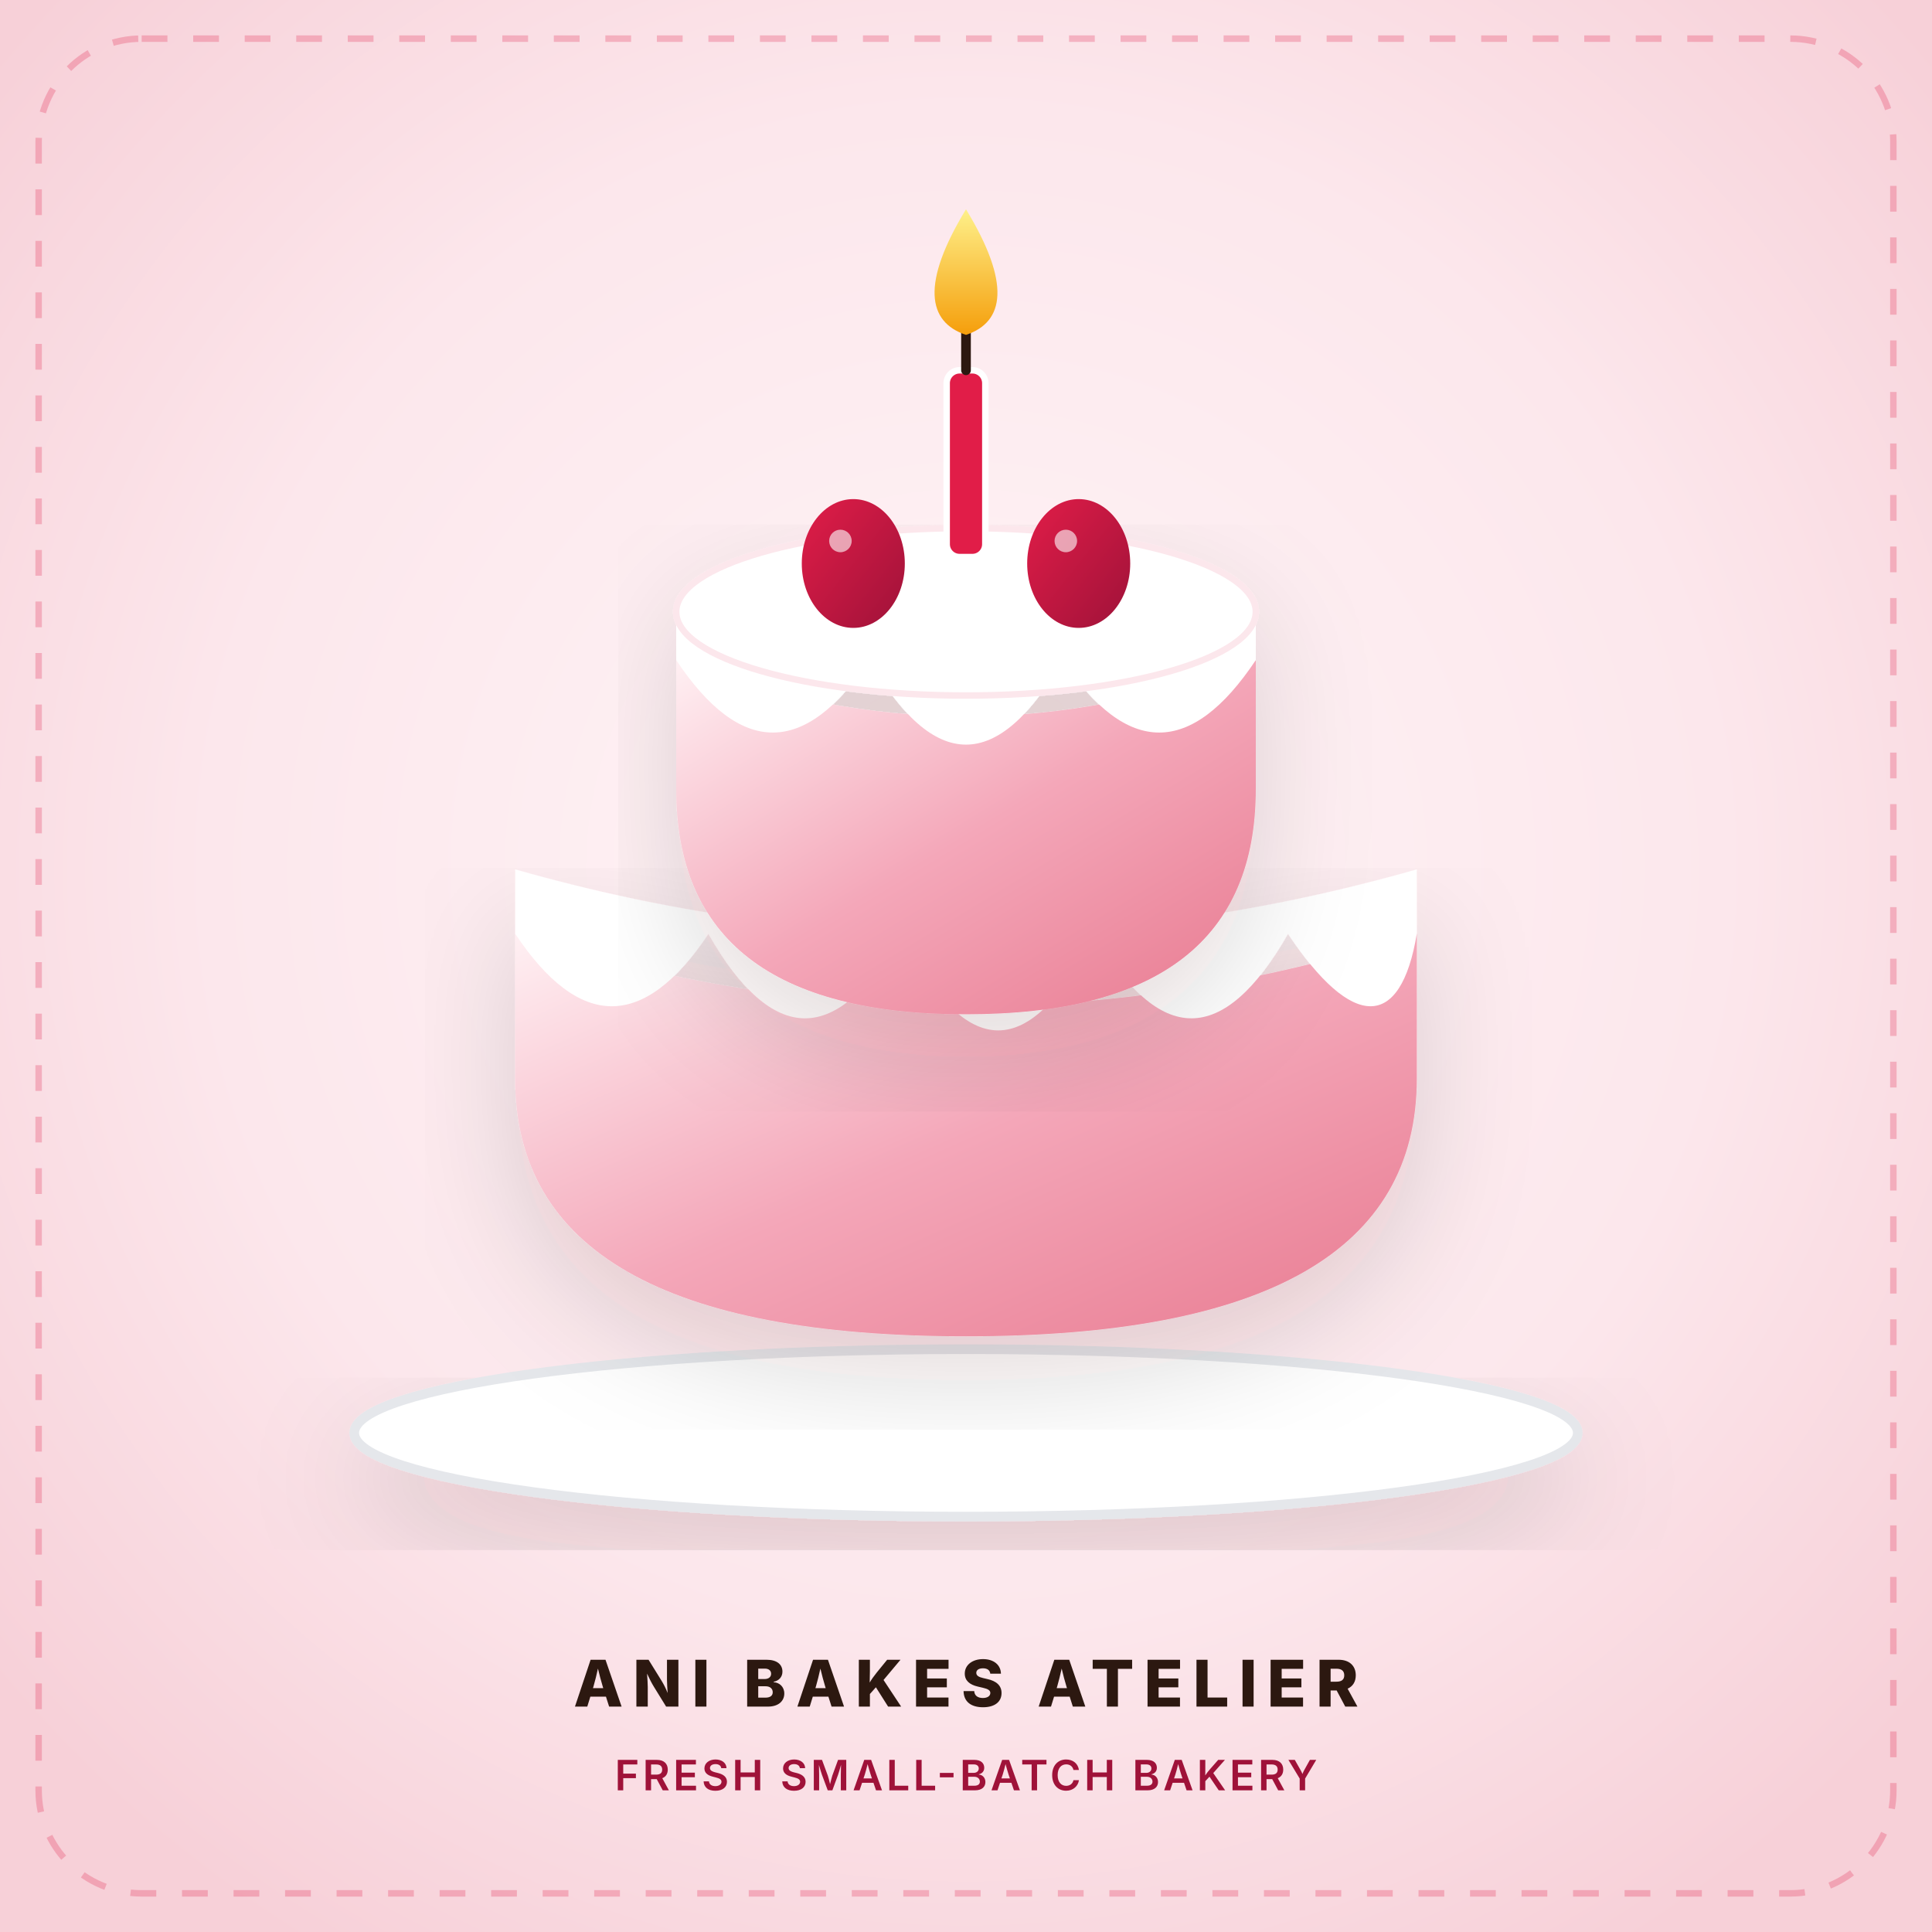
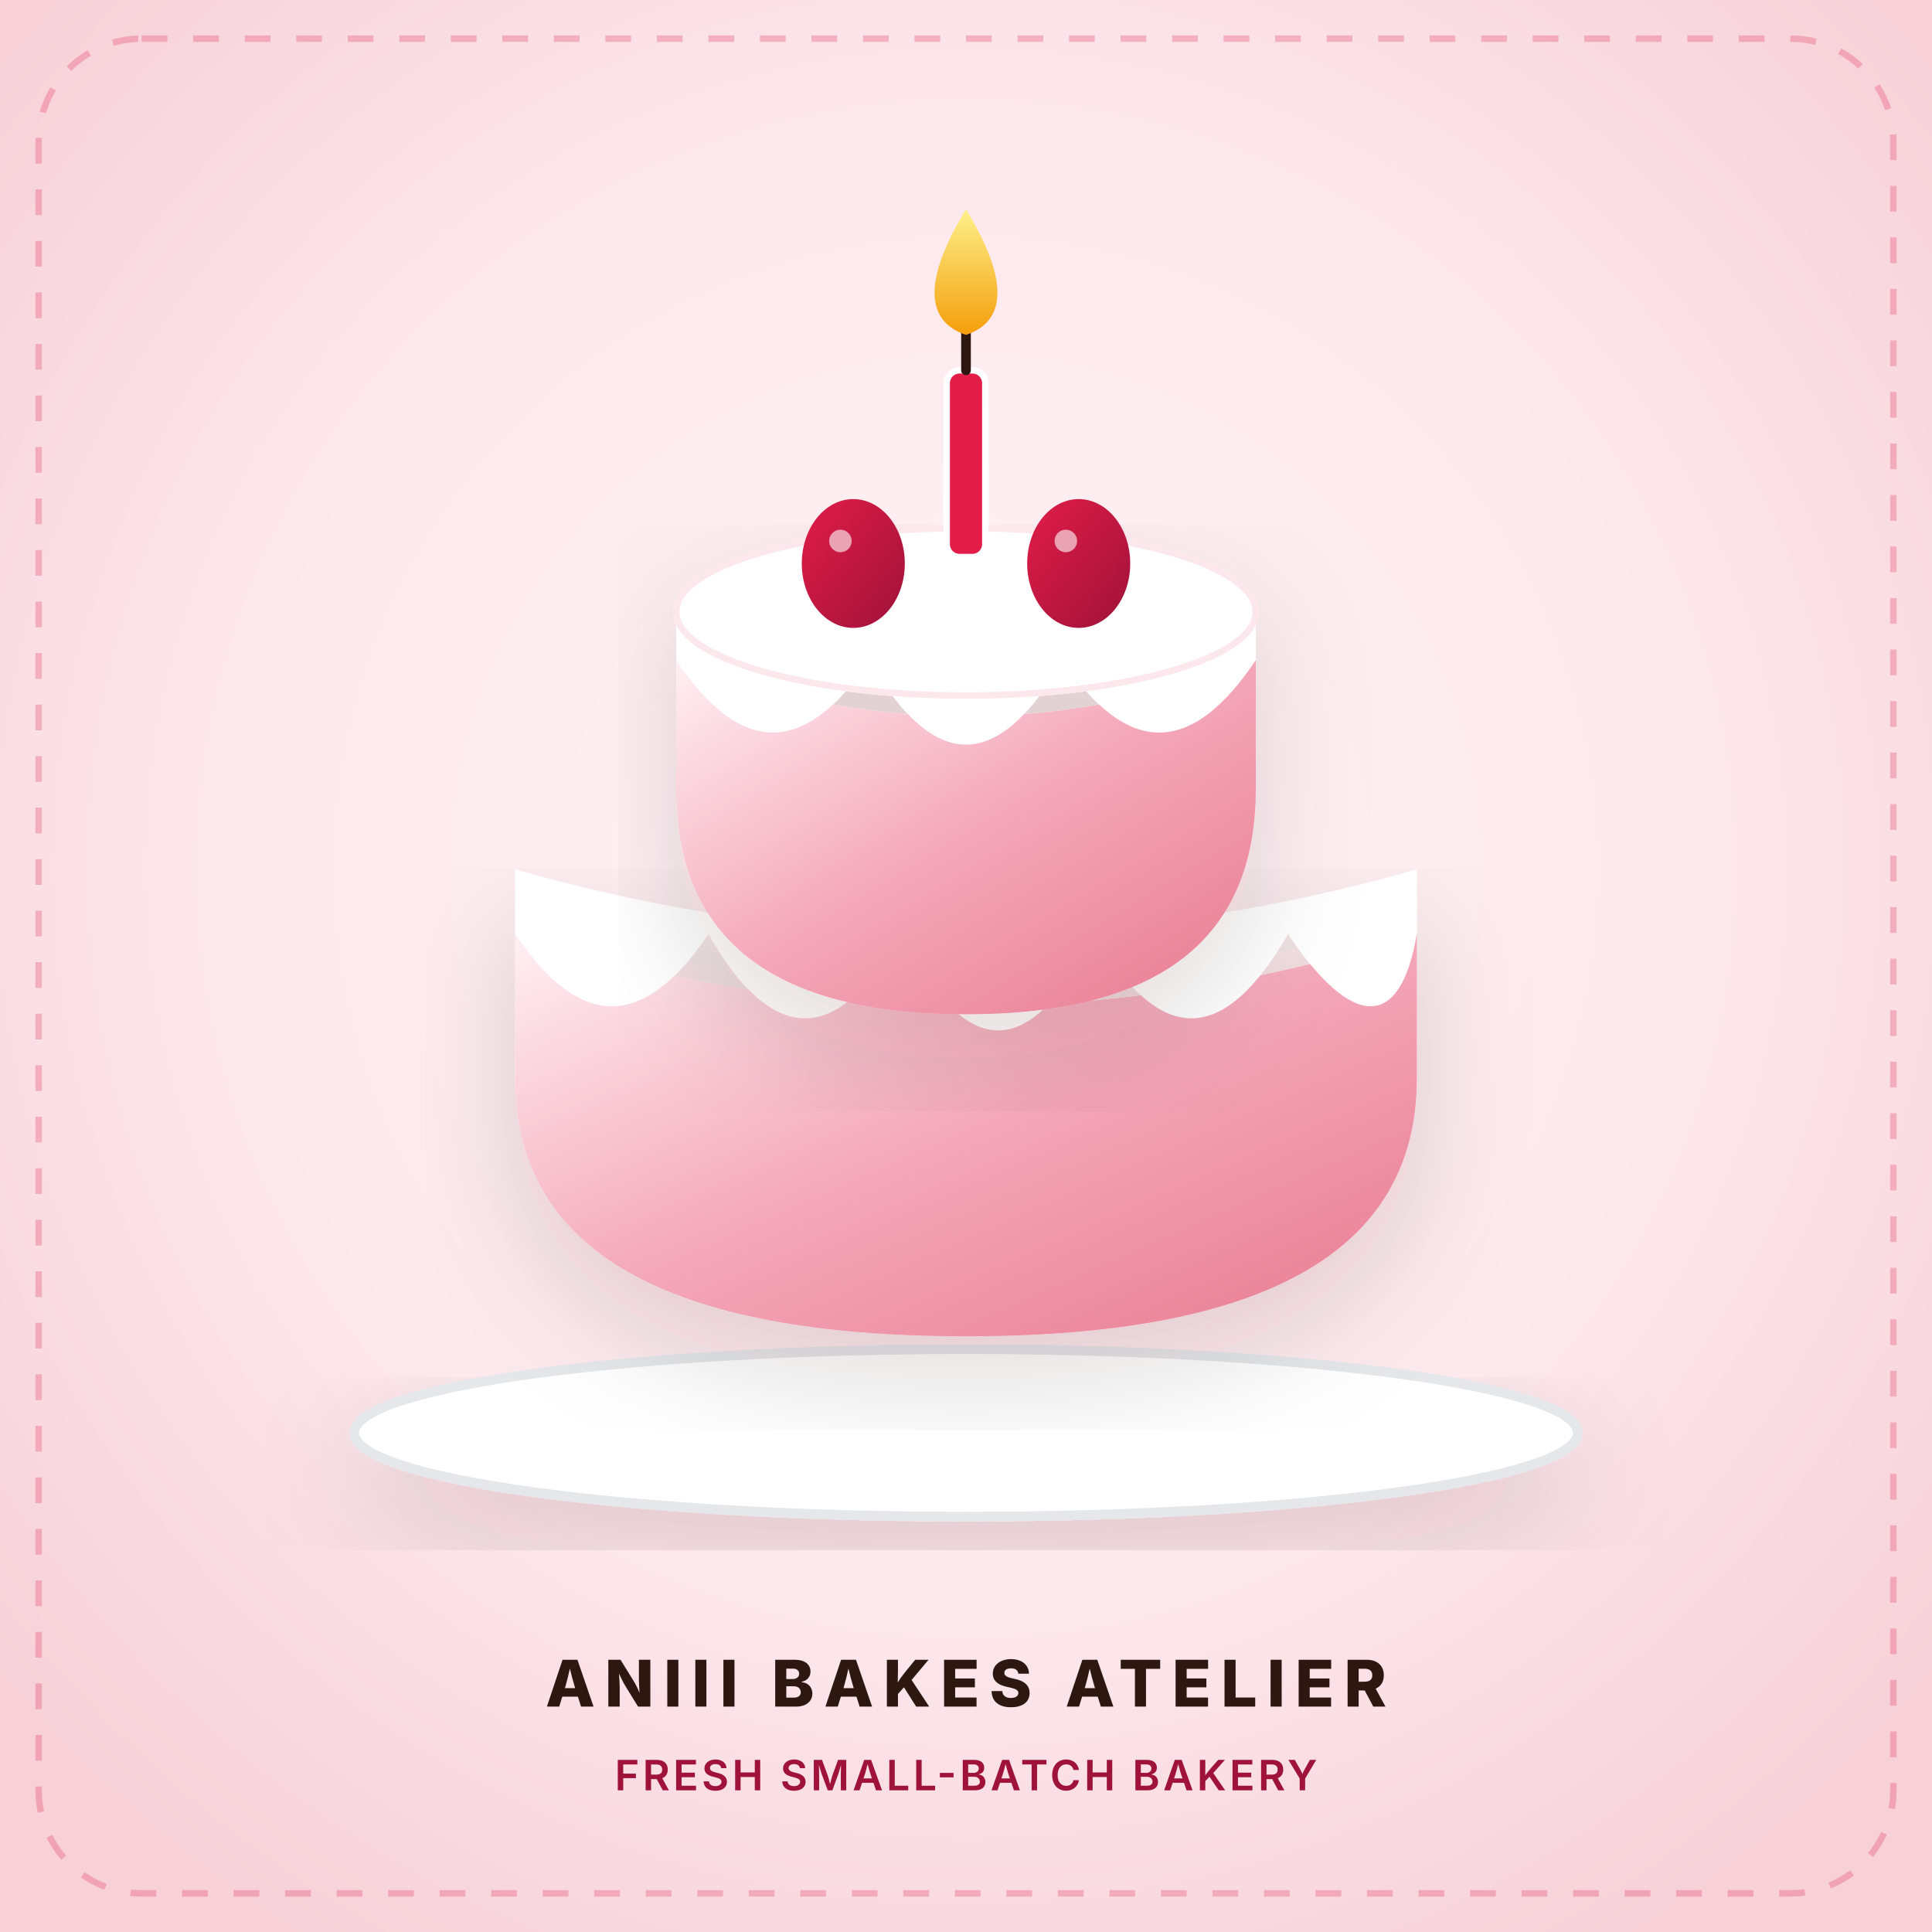
<svg xmlns="http://www.w3.org/2000/svg" viewBox="0 0 600 600" width="100%" height="100%">
  <defs>
    <radialGradient id="bgG" cx="50%" cy="45%" r="65%">
      <stop offset="0%" stop-color="#FFF5F7" />
      <stop offset="60%" stop-color="#FCE7EC" />
      <stop offset="100%" stop-color="#F7D0D8" />
    </radialGradient>
    <linearGradient id="berryG" x1="0%" y1="0%" x2="100%" y2="100%">
      <stop offset="0%" stop-color="#E11D48" />
      <stop offset="100%" stop-color="#9F1239" />
    </linearGradient>
    <linearGradient id="tierG" x1="0%" y1="0%" x2="100%" y2="100%">
      <stop offset="0%" stop-color="#FFF0F3" />
      <stop offset="50%" stop-color="#F4A7B9" />
      <stop offset="100%" stop-color="#E87A90" />
    </linearGradient>
    <linearGradient id="goldG" x1="0%" y1="100%" x2="0%" y2="0%">
      <stop offset="0%" stop-color="#F59E0B" />
      <stop offset="100%" stop-color="#FEF08A" />
    </linearGradient>
    <filter id="dropSh" x="-10%" y="-10%" width="130%" height="130%">
      <feDropShadow dx="0" dy="14" stdDeviation="18" flood-color="#2C1810" flood-opacity="0.14" />
    </filter>
  </defs>
  <rect width="600" height="600" fill="url(#bgG)" />
  <rect width="576" height="576" x="12" y="12" rx="32" fill="none" stroke="#E11D48" stroke-width="2" stroke-dasharray="8 8" stroke-opacity="0.25" />
  <g filter="url(#dropSh)">
    <path d="M 240 470 L 360 470 L 340 445 L 260 445 Z" fill="#3D2217" />
    <ellipse cx="300" cy="445" rx="190" ry="26" fill="#FFFFFF" stroke="#E5E7EB" stroke-width="3" />
  </g>
  <g filter="url(#dropSh)">
    <path d="M 160 335 Q 160 415 300 415 Q 440 415 440 335 L 440 290 Q 300 335 160 290 Z" fill="url(#tierG)" />
    <path d="M 160 290               C 180 320, 200 320, 220 290               C 240 325, 260 325, 280 290               C 300 330, 320 330, 340 290               C 360 325, 380 325, 400 290               C 420 320, 435 320, 440 290               L 440 270 Q 300 310 160 270 Z" fill="#FFFFFF" />
  </g>
  <g filter="url(#dropSh)">
    <path d="M 210 245 Q 210 315 300 315 Q 390 315 390 245 L 390 205 Q 300 240 210 205 Z" fill="url(#tierG)" />
    <path d="M 210 205               C 230 235, 250 235, 270 205               C 290 240, 310 240, 330 205               C 350 235, 370 235, 390 205               L 390 190 Q 300 220 210 190 Z" fill="#FFFFFF" />
    <ellipse cx="300" cy="190" rx="90" ry="26" fill="#FFFFFF" stroke="#FCE7EC" stroke-width="2" />
  </g>
  <ellipse cx="265" cy="175" rx="16" ry="20" fill="url(#berryG)" />
  <circle cx="261" cy="168" r="3.5" fill="#FFFFFF" opacity="0.6" />
  <ellipse cx="335" cy="175" rx="16" ry="20" fill="url(#berryG)" />
  <circle cx="331" cy="168" r="3.5" fill="#FFFFFF" opacity="0.6" />
  <rect x="294" y="115" width="12" height="58" rx="4" fill="#E11D48" stroke="#FFFFFF" stroke-width="2" />
  <line x1="300" y1="115" x2="300" y2="103" stroke="#2C1810" stroke-width="3" stroke-linecap="round" />
  <path d="M 300 65 C 286 88, 288 100, 300 104 C 312 100, 314 88, 300 65 Z" fill="url(#goldG)" />
-   <text x="300" y="530" text-anchor="middle" font-family="system-ui, -apple-system, sans-serif" font-size="20" font-weight="800" fill="#2C1810" letter-spacing="3">ANI BAKES ATELIER</text>
+   <text x="300" y="530" text-anchor="middle" font-family="system-ui, -apple-system, sans-serif" font-size="20" font-weight="800" fill="#2C1810" letter-spacing="3">ANIII BAKES ATELIER</text>
  <text x="300" y="556" text-anchor="middle" font-family="system-ui, -apple-system, sans-serif" font-size="13" font-weight="600" fill="#9F1239" letter-spacing="1">FRESH SMALL-BATCH BAKERY</text>
</svg>
